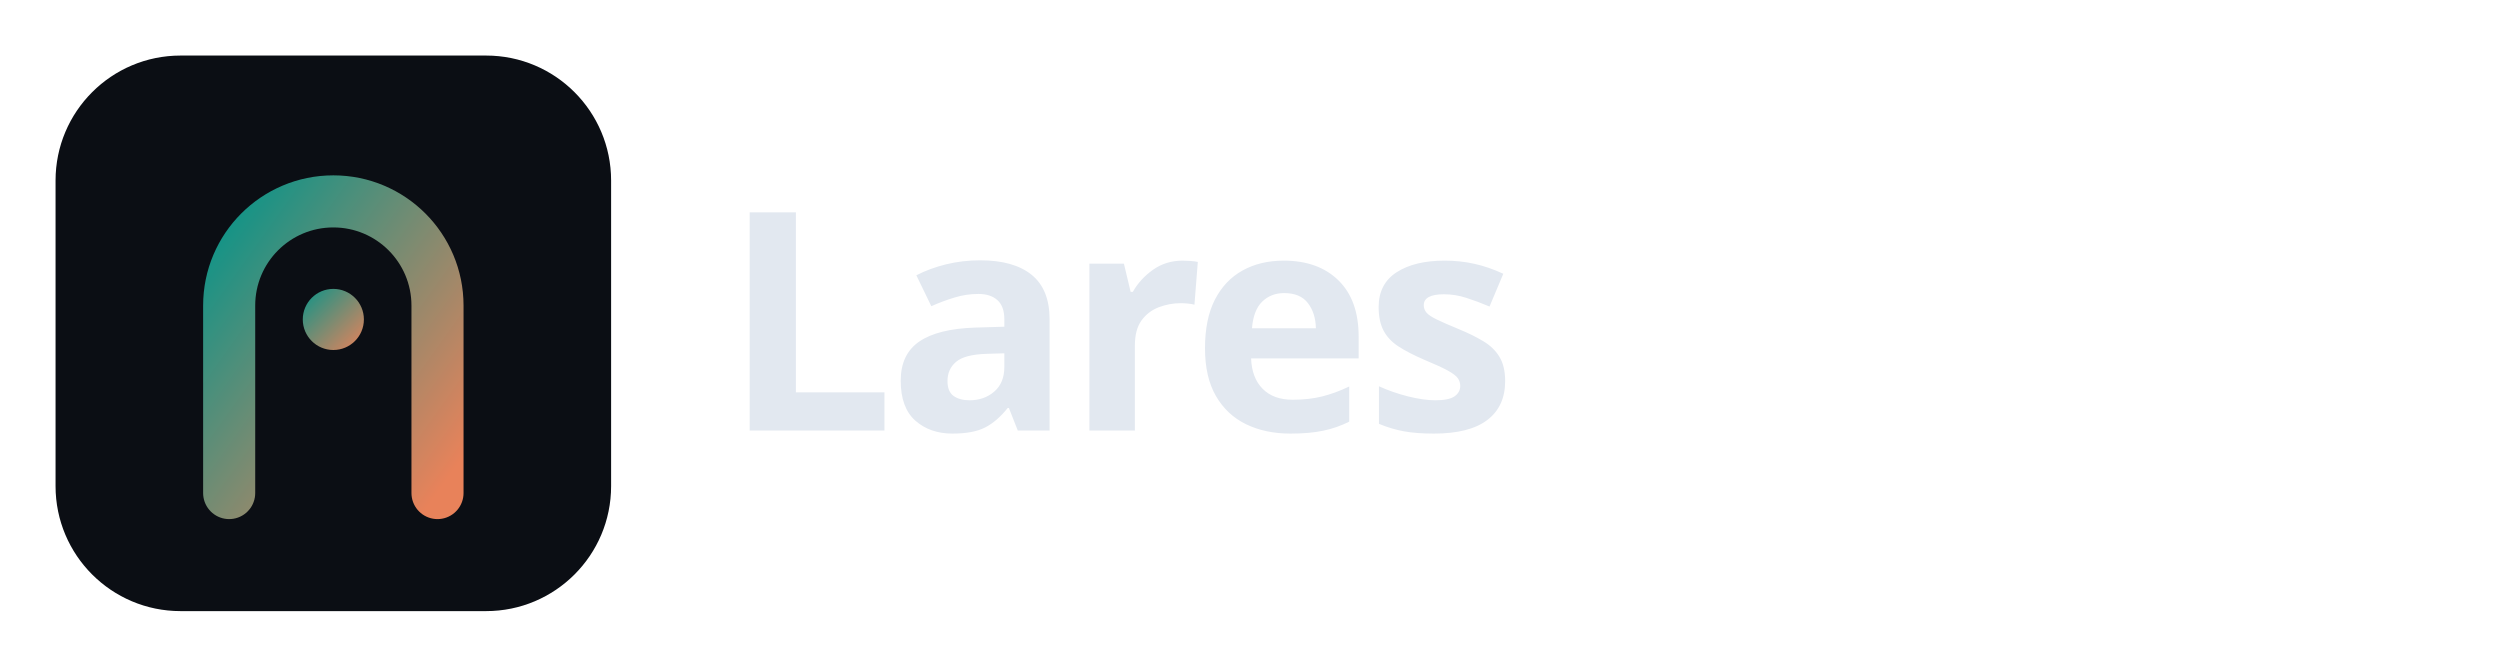
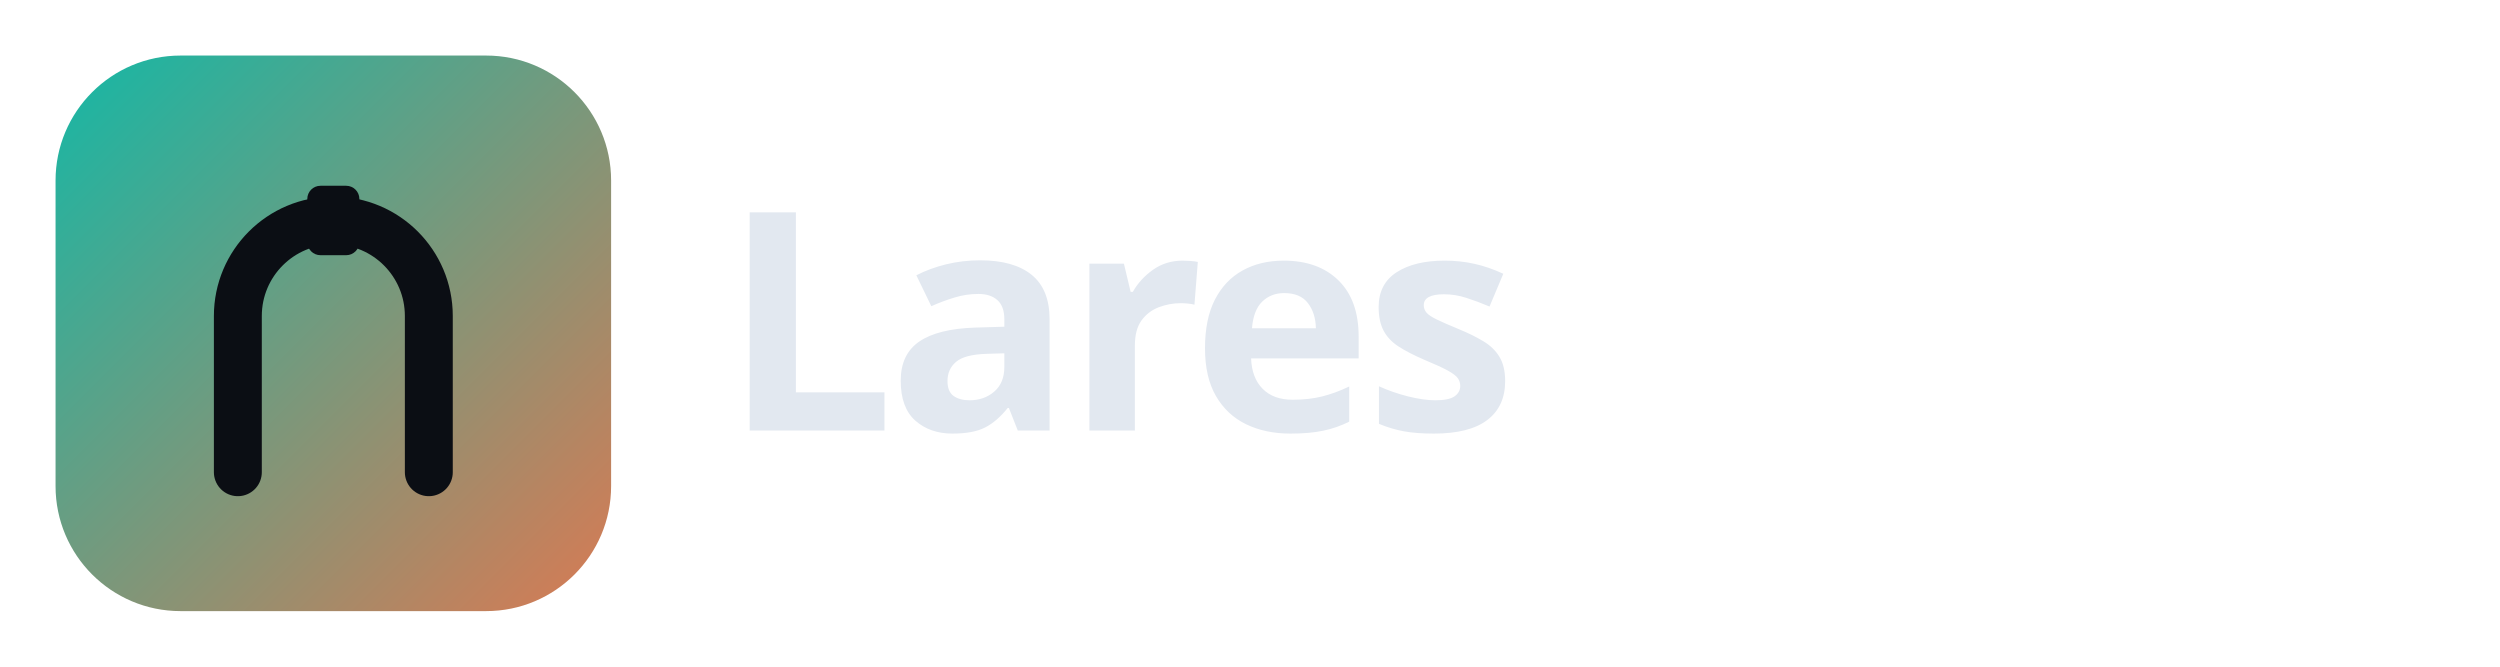
<svg xmlns="http://www.w3.org/2000/svg" viewBox="0 0 360 96" role="img" aria-label="Lares">
  <defs>
    <linearGradient id="laresLogo" x1="0" y1="0" x2="1" y2="1">
-       <stop offset="0%" stop-color="#0d9488" />
-       <stop offset="100%" stop-color="#e8825a" />
+       <stop offset="0%" stop-color="#14b8a6" />
+       <stop offset="100%" stop-color="#d97a53" />
    </linearGradient>
  </defs>
  <g transform="translate(8 8)">
-     <rect width="80" height="80" rx="18" fill="#0b0e14" />
-     <path d="M25 63V36a15 15 0 0 1 30 0v27" fill="none" stroke="url(#laresLogo)" stroke-width="7.5" stroke-linecap="round" stroke-linejoin="round" />
-     <path d="M21 63h38" fill="none" stroke="url(#laresLogo)" stroke-width="7.5" stroke-linecap="round" />
-     <circle cx="40" cy="38" r="4.4" fill="url(#laresLogo)" />
+     <rect width="80" height="80" rx="18" fill="url(#laresLogo)" />
+     <path d="M26.25 60V37.5a13.75 13.75 0 0 1 27.5 0v22.5" fill="none" stroke="#0b0e14" stroke-width="6.9" stroke-linecap="round" />
+     <rect x="36.25" y="18.75" width="7.5" height="10" rx="1.9" fill="#0b0e14" />
  </g>
  <text x="104" y="62" font-family="Syne, system-ui, sans-serif" font-size="44" font-weight="700" letter-spacing="-1" fill="#e2e8f0">Lares</text>
</svg>
